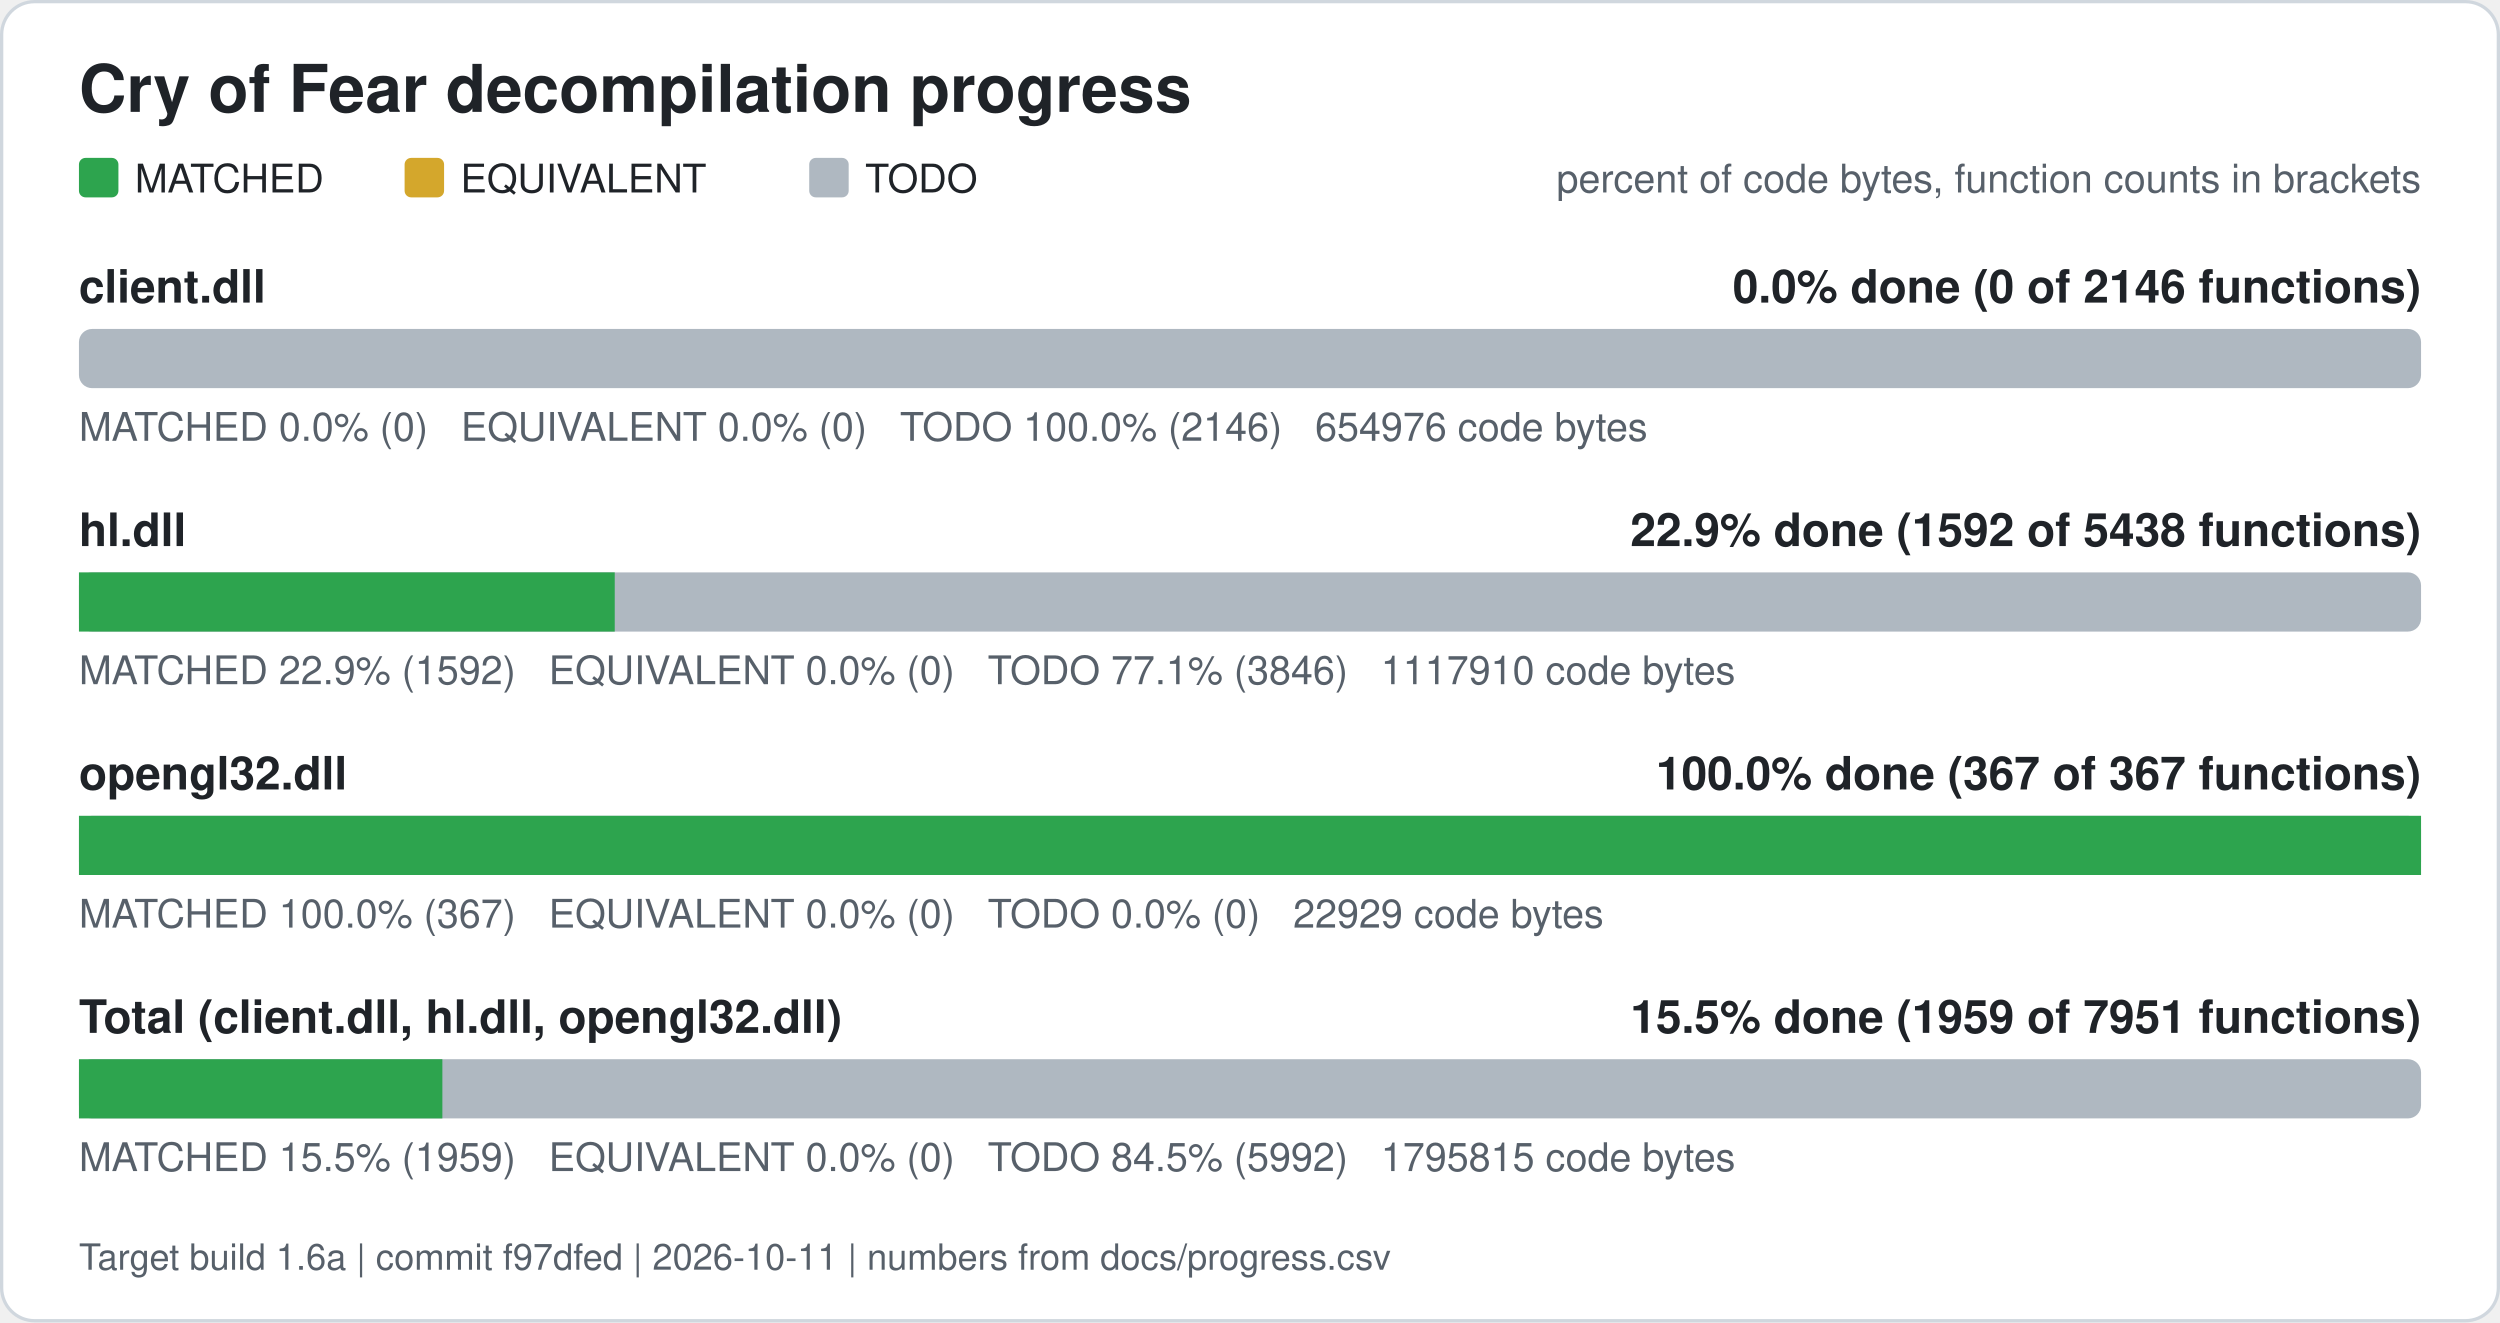
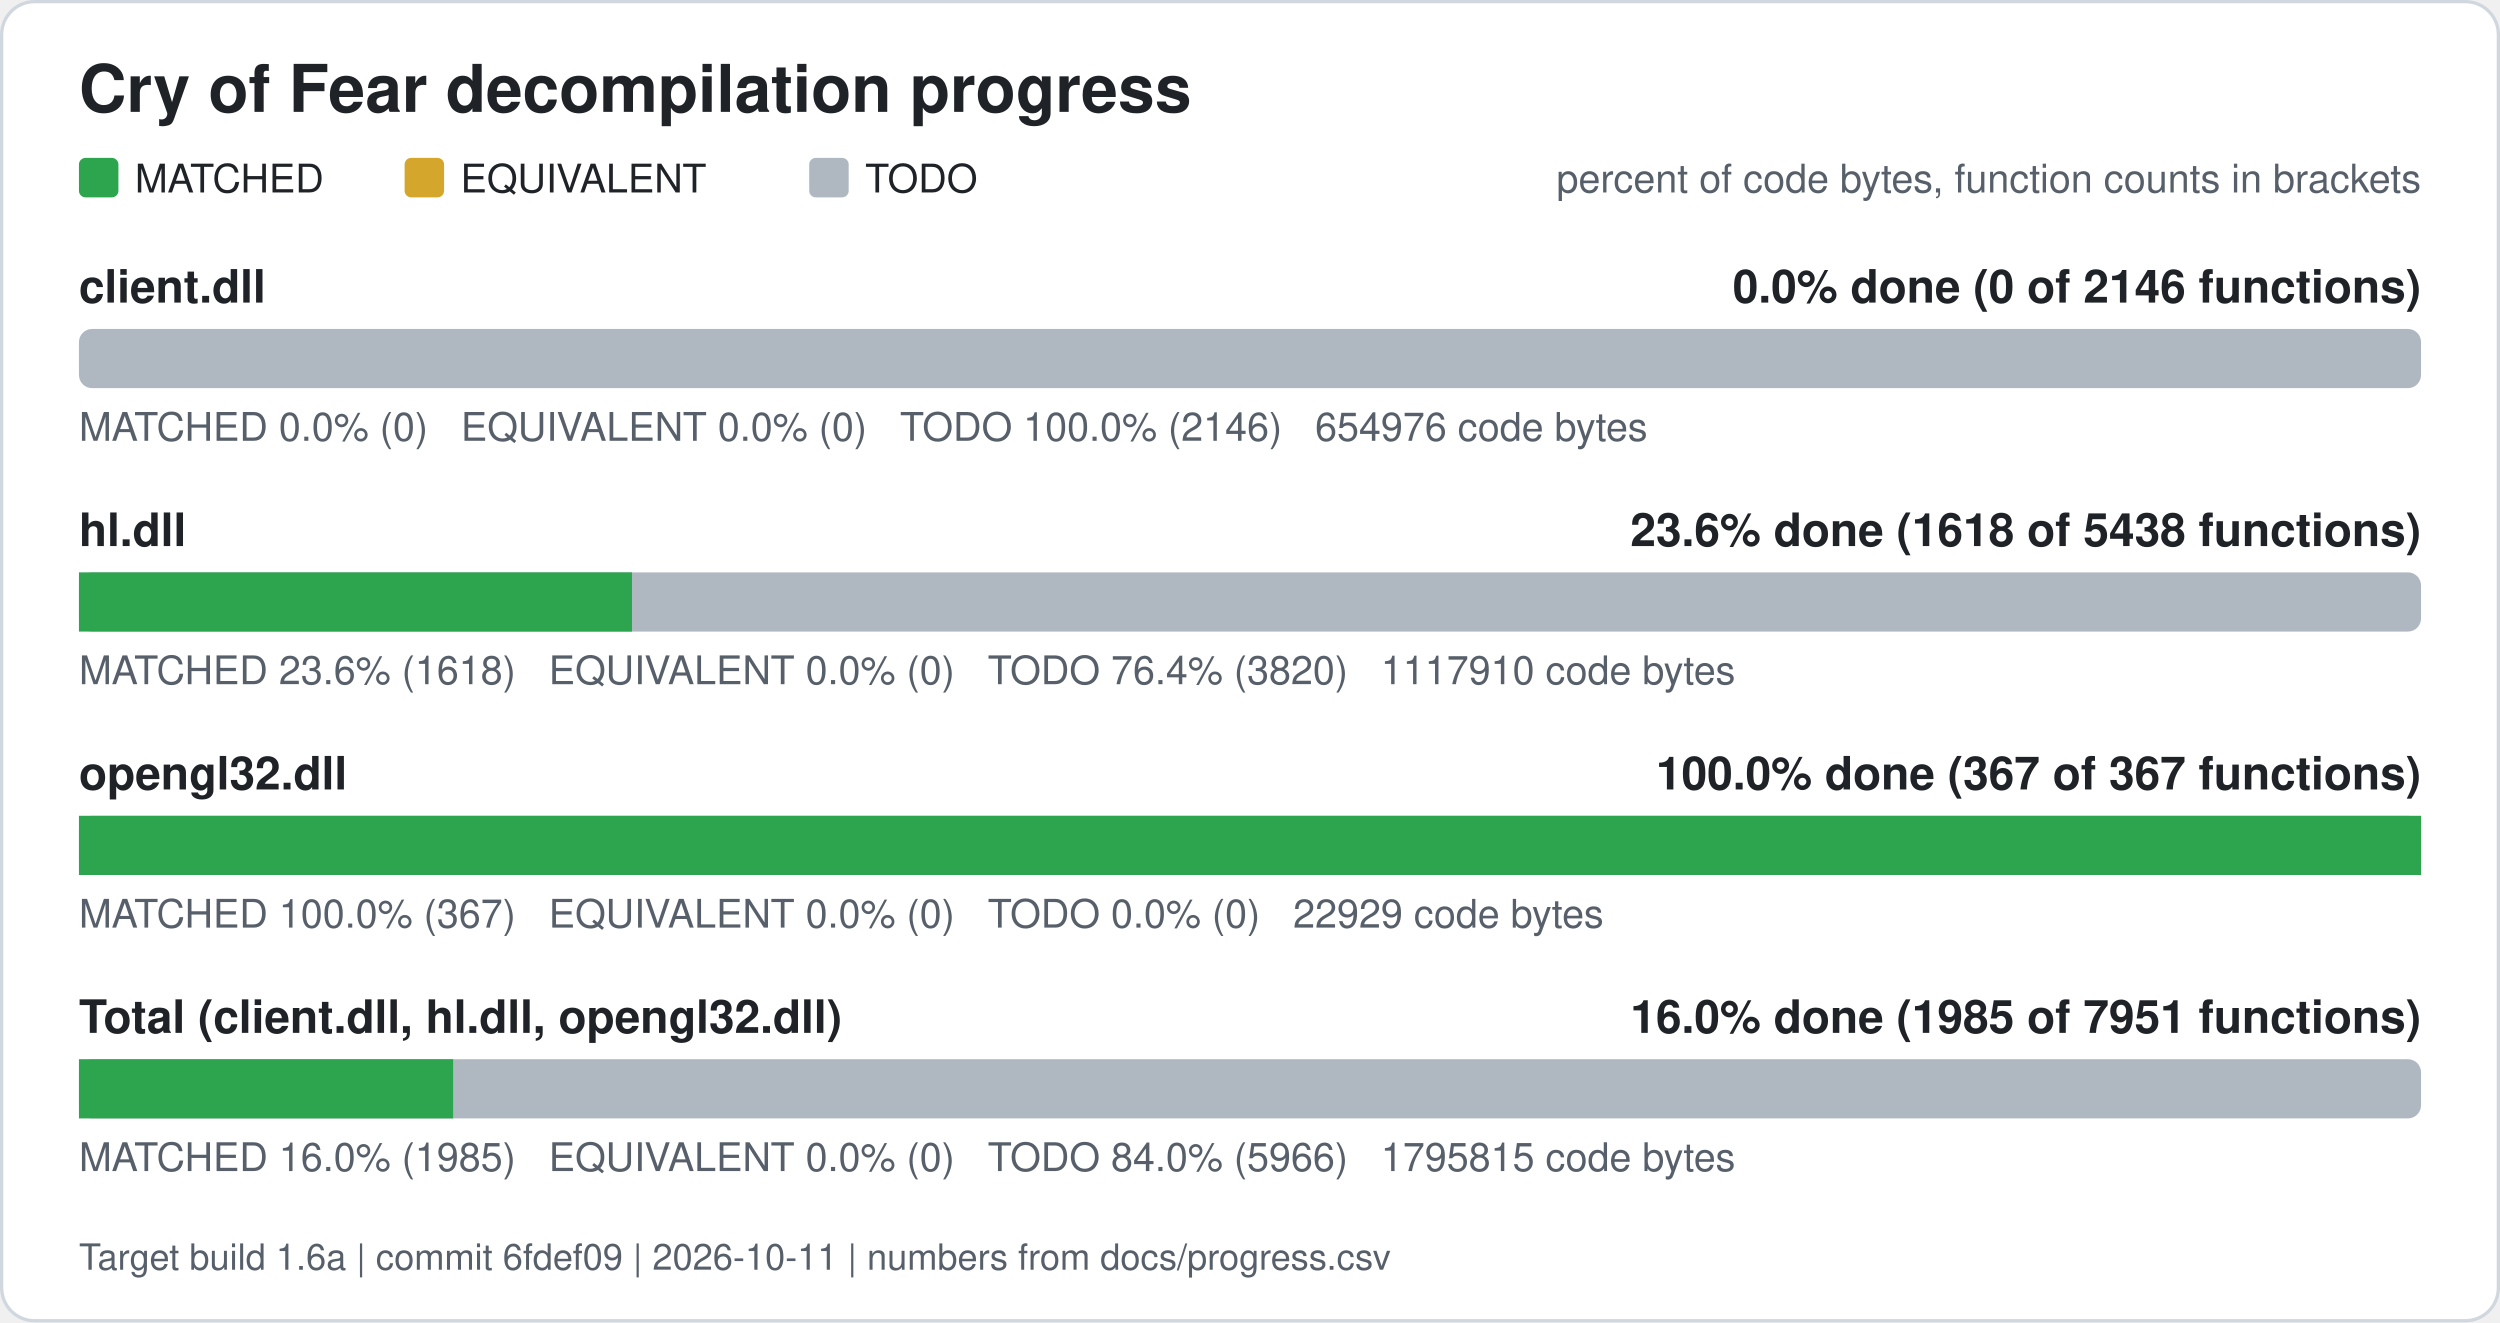
<svg xmlns="http://www.w3.org/2000/svg" width="760" height="402" viewBox="0 0 760 402" role="img" aria-label="Cry of Fear decompilation progress">
  <rect x="0.5" y="0.5" width="759" height="401" rx="10" fill="#ffffff" stroke="#d0d7de" />
  <text x="24" y="34" font-family="Segoe UI, Helvetica, Arial, sans-serif" font-size="20" font-weight="600" fill="#1f2328">Cry of Fear decompilation progress</text>
  <rect x="24" y="48" width="12" height="12" rx="2" fill="#2da44e" />
  <text x="41" y="58.5" font-family="Segoe UI, Helvetica, Arial, sans-serif" font-size="12" fill="#1f2328">MATCHED</text>
  <rect x="123" y="48" width="12" height="12" rx="2" fill="#d4a72c" />
  <text x="140" y="58.5" font-family="Segoe UI, Helvetica, Arial, sans-serif" font-size="12" fill="#1f2328">EQUIVALENT</text>
  <rect x="246" y="48" width="12" height="12" rx="2" fill="#afb8c1" />
  <text x="263" y="58.5" font-family="Segoe UI, Helvetica, Arial, sans-serif" font-size="12" fill="#1f2328">TODO</text>
  <text x="736" y="58.5" font-family="Segoe UI, Helvetica, Arial, sans-serif" font-size="12" fill="#57606a" text-anchor="end">percent of code bytes, function counts in brackets</text>
  <text x="24" y="92" font-family="Segoe UI, Helvetica, Arial, sans-serif" font-size="14" font-weight="600" fill="#1f2328">client.dll</text>
  <text x="736" y="92" font-family="Segoe UI, Helvetica, Arial, sans-serif" font-size="14" font-weight="600" fill="#1f2328" text-anchor="end">0.0% done (0 of 2146 functions)</text>
  <rect x="24" y="100" width="712" height="18" rx="4" fill="#afb8c1" />
  <text x="24" y="134" font-family="Segoe UI, Helvetica, Arial, sans-serif" font-size="12" fill="#57606a" xml:space="preserve">MATCHED 0.0% (0)   EQUIVALENT 0.0% (0)   TODO 100.0% (2146)   654976 code bytes</text>
  <text x="24" y="166" font-family="Segoe UI, Helvetica, Arial, sans-serif" font-size="14" font-weight="600" fill="#1f2328">hl.dll</text>
-   <text x="736" y="166" font-family="Segoe UI, Helvetica, Arial, sans-serif" font-size="14" font-weight="600" fill="#1f2328" text-anchor="end">22.9% done (1592 of 5438 functions)</text>
+   <text x="736" y="166" font-family="Segoe UI, Helvetica, Arial, sans-serif" font-size="14" font-weight="600" fill="#1f2328" text-anchor="end">23.6% done (1618 of 5438 functions)</text>
  <rect x="24" y="174" width="712" height="18" rx="4" fill="#afb8c1" />
-   <rect x="24.00" y="174" width="162.88" height="18" fill="#2da44e" />
-   <text x="24" y="208" font-family="Segoe UI, Helvetica, Arial, sans-serif" font-size="12" fill="#57606a" xml:space="preserve">MATCHED 22.9% (1592)   EQUIVALENT 0.0% (0)   TODO 77.1% (3846)   1117910 code bytes</text>
+   <rect x="24.00" y="174" width="168.12" height="18" fill="#2da44e" />
+   <text x="24" y="208" font-family="Segoe UI, Helvetica, Arial, sans-serif" font-size="12" fill="#57606a" xml:space="preserve">MATCHED 23.6% (1618)   EQUIVALENT 0.0% (0)   TODO 76.4% (3820)   1117910 code bytes</text>
  <text x="24" y="240" font-family="Segoe UI, Helvetica, Arial, sans-serif" font-size="14" font-weight="600" fill="#1f2328">opengl32.dll</text>
  <text x="736" y="240" font-family="Segoe UI, Helvetica, Arial, sans-serif" font-size="14" font-weight="600" fill="#1f2328" text-anchor="end">100.0% done (367 of 367 functions)</text>
  <rect x="24" y="248" width="712" height="18" rx="4" fill="#afb8c1" />
  <rect x="24.00" y="248" width="712.00" height="18" fill="#2da44e" />
  <text x="24" y="282" font-family="Segoe UI, Helvetica, Arial, sans-serif" font-size="12" fill="#57606a" xml:space="preserve">MATCHED 100.0% (367)   EQUIVALENT 0.0% (0)   TODO 0.0% (0)   22929 code bytes</text>
  <text x="24" y="314" font-family="Segoe UI, Helvetica, Arial, sans-serif" font-size="14" font-weight="600" fill="#1f2328">Total (client.dll, hl.dll, opengl32.dll)</text>
-   <text x="736" y="314" font-family="Segoe UI, Helvetica, Arial, sans-serif" font-size="14" font-weight="600" fill="#1f2328" text-anchor="end">15.5% done (1959 of 7951 functions)</text>
+   <text x="736" y="314" font-family="Segoe UI, Helvetica, Arial, sans-serif" font-size="14" font-weight="600" fill="#1f2328" text-anchor="end">16.0% done (1985 of 7951 functions)</text>
  <rect x="24" y="322" width="712" height="18" rx="4" fill="#afb8c1" />
-   <rect x="24.00" y="322" width="110.48" height="18" fill="#2da44e" />
-   <text x="24" y="356" font-family="Segoe UI, Helvetica, Arial, sans-serif" font-size="12" fill="#57606a" xml:space="preserve">MATCHED 15.5% (1959)   EQUIVALENT 0.0% (0)   TODO 84.5% (5992)   1795815 code bytes</text>
-   <text x="24" y="386" font-family="Segoe UI, Helvetica, Arial, sans-serif" font-size="11" fill="#57606a">Target build 1.6a | commit f97dfed | 2026-10-11 | numbers from docs/progress.csv</text>
+   <rect x="24.00" y="322" width="113.75" height="18" fill="#2da44e" />
+   <text x="24" y="356" font-family="Segoe UI, Helvetica, Arial, sans-serif" font-size="12" fill="#57606a" xml:space="preserve">MATCHED 16.0% (1985)   EQUIVALENT 0.0% (0)   TODO 84.0% (5966)   1795815 code bytes</text>
+   <text x="24" y="386" font-family="Segoe UI, Helvetica, Arial, sans-serif" font-size="11" fill="#57606a">Target build 1.6a | commit 6fdef09 | 2026-10-11 | numbers from docs/progress.csv</text>
</svg>
